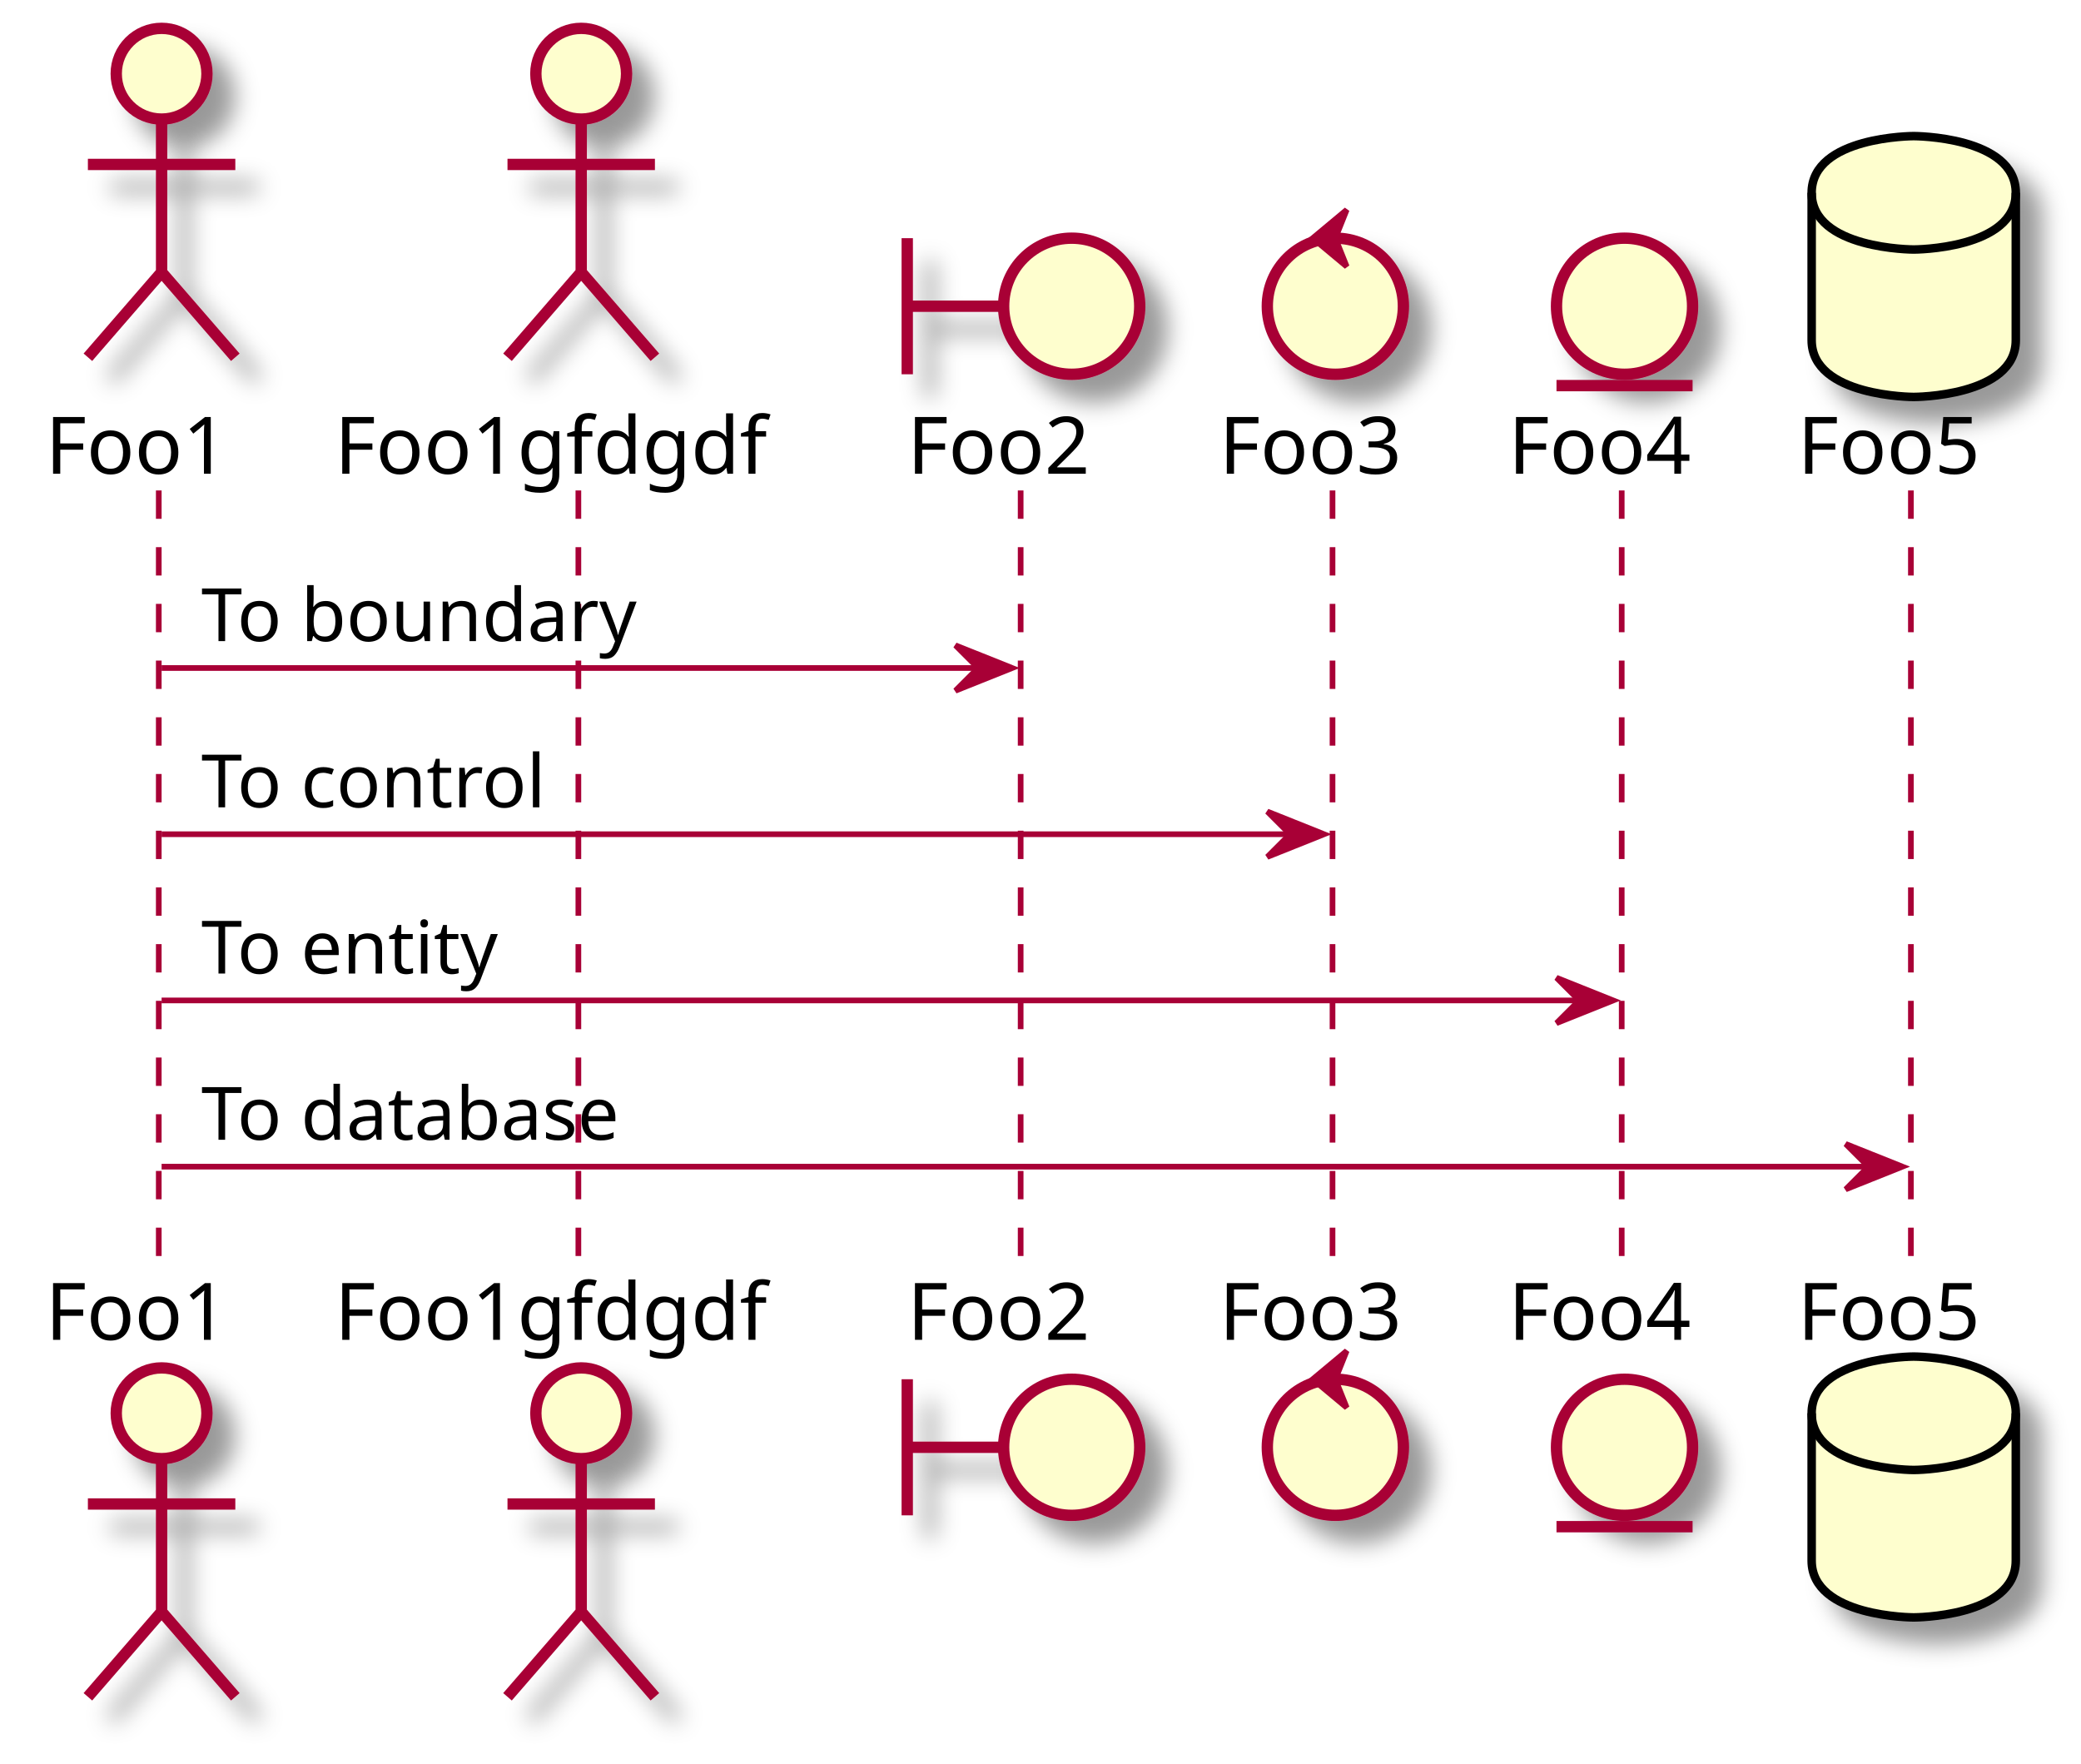
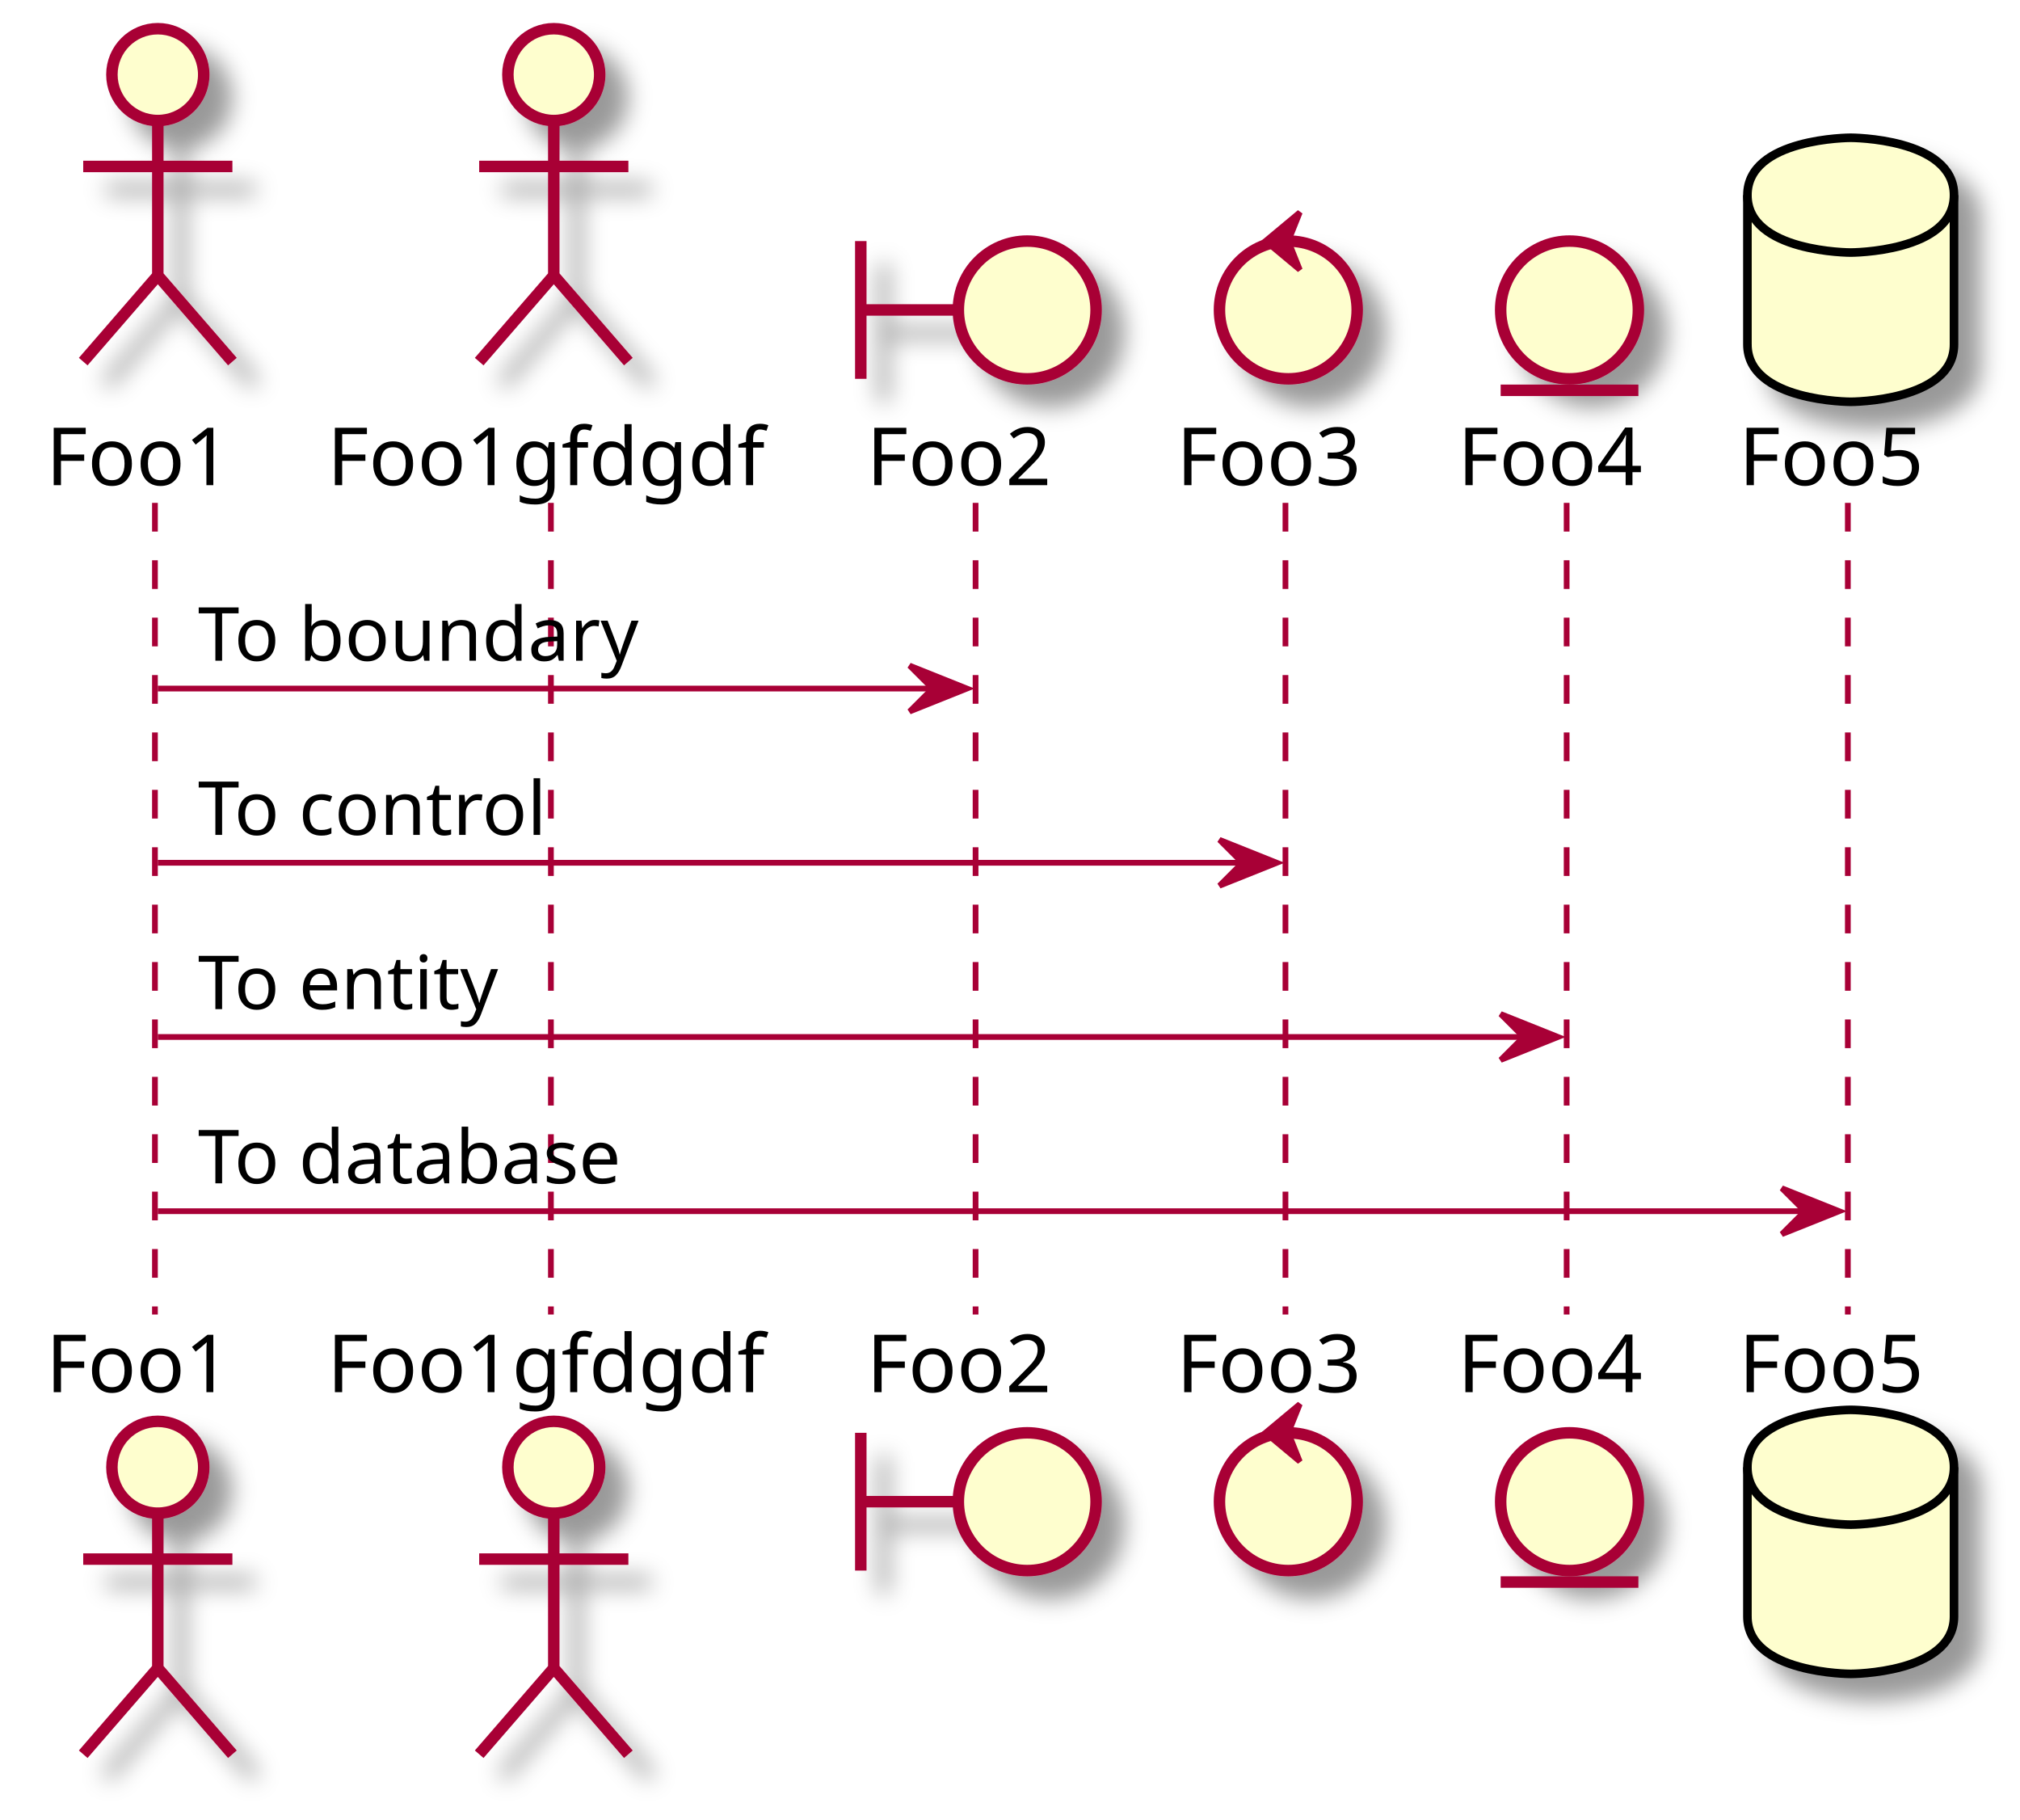
- <svg xmlns="http://www.w3.org/2000/svg" contentScriptType="application/ecmascript" contentStyleType="text/css" height="311px" preserveAspectRatio="none" style="width:367px;height:311px;" version="1.1" viewBox="0 0 367 311" width="367px" zoomAndPan="magnify">
+ <svg xmlns="http://www.w3.org/2000/svg" contentScriptType="application/ecmascript" contentStyleType="text/css" height="317px" preserveAspectRatio="none" style="width:352px;height:317px;" version="1.1" viewBox="0 0 352 317" width="352px" zoomAndPan="magnify">
  <defs>
    <filter height="300%" id="f1cimo7kqn0n2j" width="300%" x="-1" y="-1">
      <feGaussianBlur result="blurOut" stdDeviation="2.0" />
      <feColorMatrix in="blurOut" result="blurOut2" type="matrix" values="0 0 0 0 0 0 0 0 0 0 0 0 0 0 0 0 0 0 .4 0" />
      <feOffset dx="4.0" dy="4.0" in="blurOut2" result="blurOut3" />
      <feBlend in="SourceGraphic" in2="blurOut3" mode="normal" />
    </filter>
  </defs>
  <g>
-     <line style="stroke: #A80036; stroke-width: 1.0; stroke-dasharray: 5.0,5.0;" x1="28" x2="28" y1="86.488" y2="223.731" />
-     <line style="stroke: #A80036; stroke-width: 1.0; stroke-dasharray: 5.0,5.0;" x1="102" x2="102" y1="86.488" y2="223.731" />
-     <line style="stroke: #A80036; stroke-width: 1.0; stroke-dasharray: 5.0,5.0;" x1="180" x2="180" y1="86.488" y2="223.731" />
-     <line style="stroke: #A80036; stroke-width: 1.0; stroke-dasharray: 5.0,5.0;" x1="235" x2="235" y1="86.488" y2="223.731" />
-     <line style="stroke: #A80036; stroke-width: 1.0; stroke-dasharray: 5.0,5.0;" x1="286" x2="286" y1="86.488" y2="223.731" />
-     <line style="stroke: #A80036; stroke-width: 1.0; stroke-dasharray: 5.0,5.0;" x1="337" x2="337" y1="86.488" y2="223.731" />
-     <text fill="#000000" font-family="sans-serif" font-size="14" lengthAdjust="spacingAndGlyphs" textLength="35" x="8" y="83.535">Foo1</text>
-     <ellipse cx="28.5" cy="13" fill="#FEFECE" filter="url(#f1cimo7kqn0n2j)" rx="8" ry="8" style="stroke: #A80036; stroke-width: 2.0;" />
-     <path d="M28.5,21 L28.5,48 M15.5,29 L41.5,29 M28.5,48 L15.5,63 M28.5,48 L41.5,63 " fill="none" filter="url(#f1cimo7kqn0n2j)" style="stroke: #A80036; stroke-width: 2.0;" />
-     <text fill="#000000" font-family="sans-serif" font-size="14" lengthAdjust="spacingAndGlyphs" textLength="35" x="8" y="236.266">Foo1</text>
-     <ellipse cx="28.5" cy="249.219" fill="#FEFECE" filter="url(#f1cimo7kqn0n2j)" rx="8" ry="8" style="stroke: #A80036; stroke-width: 2.0;" />
-     <path d="M28.5,257.219 L28.5,284.219 M15.5,265.219 L41.5,265.219 M28.5,284.219 L15.5,299.219 M28.5,284.219 L41.5,299.219 " fill="none" filter="url(#f1cimo7kqn0n2j)" style="stroke: #A80036; stroke-width: 2.0;" />
-     <text fill="#000000" font-family="sans-serif" font-size="14" lengthAdjust="spacingAndGlyphs" textLength="81" x="59" y="83.535">Foo1gfdgdf</text>
-     <ellipse cx="102.5" cy="13" fill="#FEFECE" filter="url(#f1cimo7kqn0n2j)" rx="8" ry="8" style="stroke: #A80036; stroke-width: 2.0;" />
-     <path d="M102.5,21 L102.5,48 M89.5,29 L115.5,29 M102.5,48 L89.5,63 M102.5,48 L115.5,63 " fill="none" filter="url(#f1cimo7kqn0n2j)" style="stroke: #A80036; stroke-width: 2.0;" />
-     <text fill="#000000" font-family="sans-serif" font-size="14" lengthAdjust="spacingAndGlyphs" textLength="81" x="59" y="236.266">Foo1gfdgdf</text>
-     <ellipse cx="102.5" cy="249.219" fill="#FEFECE" filter="url(#f1cimo7kqn0n2j)" rx="8" ry="8" style="stroke: #A80036; stroke-width: 2.0;" />
-     <path d="M102.5,257.219 L102.5,284.219 M89.5,265.219 L115.5,265.219 M102.5,284.219 L89.5,299.219 M102.5,284.219 L115.5,299.219 " fill="none" filter="url(#f1cimo7kqn0n2j)" style="stroke: #A80036; stroke-width: 2.0;" />
-     <text fill="#000000" font-family="sans-serif" font-size="14" lengthAdjust="spacingAndGlyphs" textLength="35" x="160" y="83.535">Foo2</text>
-     <path d="M160,42 L160,66 M160,54 L177,54 " fill="none" filter="url(#f1cimo7kqn0n2j)" style="stroke: #A80036; stroke-width: 2.0;" />
-     <ellipse cx="189" cy="54" fill="#FEFECE" filter="url(#f1cimo7kqn0n2j)" rx="12" ry="12" style="stroke: #A80036; stroke-width: 2.0;" />
-     <text fill="#000000" font-family="sans-serif" font-size="14" lengthAdjust="spacingAndGlyphs" textLength="35" x="160" y="236.266">Foo2</text>
-     <path d="M160,243.219 L160,267.219 M160,255.219 L177,255.219 " fill="none" filter="url(#f1cimo7kqn0n2j)" style="stroke: #A80036; stroke-width: 2.0;" />
-     <ellipse cx="189" cy="255.219" fill="#FEFECE" filter="url(#f1cimo7kqn0n2j)" rx="12" ry="12" style="stroke: #A80036; stroke-width: 2.0;" />
-     <text fill="#000000" font-family="sans-serif" font-size="14" lengthAdjust="spacingAndGlyphs" textLength="35" x="215" y="83.535">Foo3</text>
-     <ellipse cx="235.5" cy="54" fill="#FEFECE" filter="url(#f1cimo7kqn0n2j)" rx="12" ry="12" style="stroke: #A80036; stroke-width: 2.0;" />
-     <polygon fill="#A80036" points="231.5,42,237.5,37,235.5,42,237.5,47,231.5,42" style="stroke: #A80036; stroke-width: 1.0;" />
-     <text fill="#000000" font-family="sans-serif" font-size="14" lengthAdjust="spacingAndGlyphs" textLength="35" x="215" y="236.266">Foo3</text>
-     <ellipse cx="235.5" cy="255.219" fill="#FEFECE" filter="url(#f1cimo7kqn0n2j)" rx="12" ry="12" style="stroke: #A80036; stroke-width: 2.0;" />
-     <polygon fill="#A80036" points="231.5,243.219,237.5,238.219,235.5,243.219,237.5,248.219,231.5,243.219" style="stroke: #A80036; stroke-width: 1.0;" />
-     <text fill="#000000" font-family="sans-serif" font-size="14" lengthAdjust="spacingAndGlyphs" textLength="35" x="266" y="83.535">Foo4</text>
-     <ellipse cx="286.5" cy="54" fill="#FEFECE" filter="url(#f1cimo7kqn0n2j)" rx="12" ry="12" style="stroke: #A80036; stroke-width: 2.0;" />
-     <line style="stroke: #A80036; stroke-width: 2.0;" x1="274.5" x2="298.5" y1="68" y2="68" />
-     <text fill="#000000" font-family="sans-serif" font-size="14" lengthAdjust="spacingAndGlyphs" textLength="35" x="266" y="236.266">Foo4</text>
-     <ellipse cx="286.5" cy="255.219" fill="#FEFECE" filter="url(#f1cimo7kqn0n2j)" rx="12" ry="12" style="stroke: #A80036; stroke-width: 2.0;" />
-     <line style="stroke: #A80036; stroke-width: 2.0;" x1="274.5" x2="298.5" y1="269.219" y2="269.219" />
-     <text fill="#000000" font-family="sans-serif" font-size="14" lengthAdjust="spacingAndGlyphs" textLength="35" x="317" y="83.535">Foo5</text>
-     <path d="M319.5,34 C319.5,24 337.5,24 337.5,24 C337.5,24 355.5,24 355.5,34 L355.5,60 C355.5,70 337.5,70 337.5,70 C337.5,70 319.5,70 319.5,60 L319.5,34 " fill="#FEFECE" filter="url(#f1cimo7kqn0n2j)" style="stroke: #000000; stroke-width: 1.5;" />
-     <path d="M319.5,34 C319.5,44 337.5,44 337.5,44 C337.5,44 355.5,44 355.5,34 " fill="none" style="stroke: #000000; stroke-width: 1.5;" />
-     <text fill="#000000" font-family="sans-serif" font-size="14" lengthAdjust="spacingAndGlyphs" textLength="35" x="317" y="236.266">Foo5</text>
-     <path d="M319.5,249.219 C319.5,239.219 337.5,239.219 337.5,239.219 C337.5,239.219 355.5,239.219 355.5,249.219 L355.5,275.219 C355.5,285.219 337.5,285.219 337.5,285.219 C337.5,285.219 319.5,285.219 319.5,275.219 L319.5,249.219 " fill="#FEFECE" filter="url(#f1cimo7kqn0n2j)" style="stroke: #000000; stroke-width: 1.5;" />
-     <path d="M319.5,249.219 C319.5,259.219 337.5,259.219 337.5,259.219 C337.5,259.219 355.5,259.219 355.5,249.219 " fill="none" style="stroke: #000000; stroke-width: 1.5;" />
-     <polygon fill="#A80036" points="168.5,113.799,178.5,117.799,168.5,121.799,172.5,117.799" style="stroke: #A80036; stroke-width: 1.0;" />
-     <line style="stroke: #A80036; stroke-width: 1.0;" x1="28.5" x2="174.5" y1="117.799" y2="117.799" />
-     <text fill="#000000" font-family="sans-serif" font-size="13" lengthAdjust="spacingAndGlyphs" textLength="79" x="35.5" y="113.057">To boundary</text>
-     <polygon fill="#A80036" points="223.5,143.109,233.5,147.109,223.5,151.109,227.5,147.109" style="stroke: #A80036; stroke-width: 1.0;" />
-     <line style="stroke: #A80036; stroke-width: 1.0;" x1="28.5" x2="229.5" y1="147.109" y2="147.109" />
-     <text fill="#000000" font-family="sans-serif" font-size="13" lengthAdjust="spacingAndGlyphs" textLength="65" x="35.5" y="142.367">To control</text>
-     <polygon fill="#A80036" points="274.5,172.42,284.5,176.42,274.5,180.42,278.5,176.42" style="stroke: #A80036; stroke-width: 1.0;" />
-     <line style="stroke: #A80036; stroke-width: 1.0;" x1="28.5" x2="280.5" y1="176.42" y2="176.42" />
-     <text fill="#000000" font-family="sans-serif" font-size="13" lengthAdjust="spacingAndGlyphs" textLength="56" x="35.5" y="171.678">To entity</text>
-     <polygon fill="#A80036" points="325.5,201.731,335.5,205.731,325.5,209.731,329.5,205.731" style="stroke: #A80036; stroke-width: 1.0;" />
-     <line style="stroke: #A80036; stroke-width: 1.0;" x1="28.5" x2="331.5" y1="205.731" y2="205.731" />
-     <text fill="#000000" font-family="sans-serif" font-size="13" lengthAdjust="spacingAndGlyphs" textLength="76" x="35.5" y="200.988">To database</text>
+     <line style="stroke: #A80036; stroke-width: 1.0; stroke-dasharray: 5.0,5.0;" x1="27" x2="27" y1="87.609" y2="229.016" />
+     <line style="stroke: #A80036; stroke-width: 1.0; stroke-dasharray: 5.0,5.0;" x1="96" x2="96" y1="87.609" y2="229.016" />
+     <line style="stroke: #A80036; stroke-width: 1.0; stroke-dasharray: 5.0,5.0;" x1="170" x2="170" y1="87.609" y2="229.016" />
+     <line style="stroke: #A80036; stroke-width: 1.0; stroke-dasharray: 5.0,5.0;" x1="224" x2="224" y1="87.609" y2="229.016" />
+     <line style="stroke: #A80036; stroke-width: 1.0; stroke-dasharray: 5.0,5.0;" x1="273" x2="273" y1="87.609" y2="229.016" />
+     <line style="stroke: #A80036; stroke-width: 1.0; stroke-dasharray: 5.0,5.0;" x1="322" x2="322" y1="87.609" y2="229.016" />
+     <text fill="#000000" font-family="sans-serif" font-size="14" lengthAdjust="spacingAndGlyphs" textLength="33" x="8" y="84.533">Foo1</text>
+     <ellipse cx="27.5" cy="13" fill="#FEFECE" filter="url(#f1cimo7kqn0n2j)" rx="8" ry="8" style="stroke: #A80036; stroke-width: 2.0;" />
+     <path d="M27.5,21 L27.5,48 M14.5,29 L40.5,29 M27.5,48 L14.5,63 M27.5,48 L40.5,63 " fill="none" filter="url(#f1cimo7kqn0n2j)" style="stroke: #A80036; stroke-width: 2.0;" />
+     <text fill="#000000" font-family="sans-serif" font-size="14" lengthAdjust="spacingAndGlyphs" textLength="33" x="8" y="242.549">Foo1</text>
+     <ellipse cx="27.5" cy="255.625" fill="#FEFECE" filter="url(#f1cimo7kqn0n2j)" rx="8" ry="8" style="stroke: #A80036; stroke-width: 2.0;" />
+     <path d="M27.5,263.625 L27.5,290.625 M14.5,271.625 L40.5,271.625 M27.5,290.625 L14.5,305.625 M27.5,290.625 L40.5,305.625 " fill="none" filter="url(#f1cimo7kqn0n2j)" style="stroke: #A80036; stroke-width: 2.0;" />
+     <text fill="#000000" font-family="sans-serif" font-size="14" lengthAdjust="spacingAndGlyphs" textLength="73" x="57" y="84.533">Foo1gfdgdf</text>
+     <ellipse cx="96.5" cy="13" fill="#FEFECE" filter="url(#f1cimo7kqn0n2j)" rx="8" ry="8" style="stroke: #A80036; stroke-width: 2.0;" />
+     <path d="M96.5,21 L96.5,48 M83.5,29 L109.5,29 M96.5,48 L83.5,63 M96.5,48 L109.5,63 " fill="none" filter="url(#f1cimo7kqn0n2j)" style="stroke: #A80036; stroke-width: 2.0;" />
+     <text fill="#000000" font-family="sans-serif" font-size="14" lengthAdjust="spacingAndGlyphs" textLength="73" x="57" y="242.549">Foo1gfdgdf</text>
+     <ellipse cx="96.5" cy="255.625" fill="#FEFECE" filter="url(#f1cimo7kqn0n2j)" rx="8" ry="8" style="stroke: #A80036; stroke-width: 2.0;" />
+     <path d="M96.5,263.625 L96.5,290.625 M83.5,271.625 L109.5,271.625 M96.5,290.625 L83.5,305.625 M96.5,290.625 L109.5,305.625 " fill="none" filter="url(#f1cimo7kqn0n2j)" style="stroke: #A80036; stroke-width: 2.0;" />
+     <text fill="#000000" font-family="sans-serif" font-size="14" lengthAdjust="spacingAndGlyphs" textLength="33" x="151" y="84.533">Foo2</text>
+     <path d="M150,42 L150,66 M150,54 L167,54 " fill="none" filter="url(#f1cimo7kqn0n2j)" style="stroke: #A80036; stroke-width: 2.0;" />
+     <ellipse cx="179" cy="54" fill="#FEFECE" filter="url(#f1cimo7kqn0n2j)" rx="12" ry="12" style="stroke: #A80036; stroke-width: 2.0;" />
+     <text fill="#000000" font-family="sans-serif" font-size="14" lengthAdjust="spacingAndGlyphs" textLength="33" x="151" y="242.549">Foo2</text>
+     <path d="M150,249.625 L150,273.625 M150,261.625 L167,261.625 " fill="none" filter="url(#f1cimo7kqn0n2j)" style="stroke: #A80036; stroke-width: 2.0;" />
+     <ellipse cx="179" cy="261.625" fill="#FEFECE" filter="url(#f1cimo7kqn0n2j)" rx="12" ry="12" style="stroke: #A80036; stroke-width: 2.0;" />
+     <text fill="#000000" font-family="sans-serif" font-size="14" lengthAdjust="spacingAndGlyphs" textLength="33" x="205" y="84.533">Foo3</text>
+     <ellipse cx="224.5" cy="54" fill="#FEFECE" filter="url(#f1cimo7kqn0n2j)" rx="12" ry="12" style="stroke: #A80036; stroke-width: 2.0;" />
+     <polygon fill="#A80036" points="220.5,42,226.5,37,224.5,42,226.5,47,220.5,42" style="stroke: #A80036; stroke-width: 1.0;" />
+     <text fill="#000000" font-family="sans-serif" font-size="14" lengthAdjust="spacingAndGlyphs" textLength="33" x="205" y="242.549">Foo3</text>
+     <ellipse cx="224.5" cy="261.625" fill="#FEFECE" filter="url(#f1cimo7kqn0n2j)" rx="12" ry="12" style="stroke: #A80036; stroke-width: 2.0;" />
+     <polygon fill="#A80036" points="220.5,249.625,226.5,244.625,224.5,249.625,226.5,254.625,220.5,249.625" style="stroke: #A80036; stroke-width: 1.0;" />
+     <text fill="#000000" font-family="sans-serif" font-size="14" lengthAdjust="spacingAndGlyphs" textLength="33" x="254" y="84.533">Foo4</text>
+     <ellipse cx="273.5" cy="54" fill="#FEFECE" filter="url(#f1cimo7kqn0n2j)" rx="12" ry="12" style="stroke: #A80036; stroke-width: 2.0;" />
+     <line style="stroke: #A80036; stroke-width: 2.0;" x1="261.5" x2="285.5" y1="68" y2="68" />
+     <text fill="#000000" font-family="sans-serif" font-size="14" lengthAdjust="spacingAndGlyphs" textLength="33" x="254" y="242.549">Foo4</text>
+     <ellipse cx="273.5" cy="261.625" fill="#FEFECE" filter="url(#f1cimo7kqn0n2j)" rx="12" ry="12" style="stroke: #A80036; stroke-width: 2.0;" />
+     <line style="stroke: #A80036; stroke-width: 2.0;" x1="261.5" x2="285.5" y1="275.625" y2="275.625" />
+     <text fill="#000000" font-family="sans-serif" font-size="14" lengthAdjust="spacingAndGlyphs" textLength="33" x="303" y="84.533">Foo5</text>
+     <path d="M304.5,34 C304.5,24 322.5,24 322.5,24 C322.5,24 340.5,24 340.5,34 L340.5,60 C340.5,70 322.5,70 322.5,70 C322.5,70 304.5,70 304.5,60 L304.5,34 " fill="#FEFECE" filter="url(#f1cimo7kqn0n2j)" style="stroke: #000000; stroke-width: 1.5;" />
+     <path d="M304.5,34 C304.5,44 322.5,44 322.5,44 C322.5,44 340.5,44 340.5,34 " fill="none" style="stroke: #000000; stroke-width: 1.5;" />
+     <text fill="#000000" font-family="sans-serif" font-size="14" lengthAdjust="spacingAndGlyphs" textLength="33" x="303" y="242.549">Foo5</text>
+     <path d="M304.5,255.625 C304.5,245.625 322.5,245.625 322.5,245.625 C322.5,245.625 340.5,245.625 340.5,255.625 L340.5,281.625 C340.5,291.625 322.5,291.625 322.5,291.625 C322.5,291.625 304.5,291.625 304.5,281.625 L304.5,255.625 " fill="#FEFECE" filter="url(#f1cimo7kqn0n2j)" style="stroke: #000000; stroke-width: 1.5;" />
+     <path d="M304.5,255.625 C304.5,265.625 322.5,265.625 322.5,265.625 C322.5,265.625 340.5,265.625 340.5,255.625 " fill="none" style="stroke: #000000; stroke-width: 1.5;" />
+     <polygon fill="#A80036" points="158.5,115.961,168.5,119.961,158.5,123.961,162.5,119.961" style="stroke: #A80036; stroke-width: 1.0;" />
+     <line style="stroke: #A80036; stroke-width: 1.0;" x1="27.5" x2="164.5" y1="119.961" y2="119.961" />
+     <text fill="#000000" font-family="sans-serif" font-size="13" lengthAdjust="spacingAndGlyphs" textLength="71" x="34.5" y="115.105">To boundary</text>
+     <polygon fill="#A80036" points="212.5,146.312,222.5,150.312,212.5,154.312,216.5,150.312" style="stroke: #A80036; stroke-width: 1.0;" />
+     <line style="stroke: #A80036; stroke-width: 1.0;" x1="27.5" x2="218.5" y1="150.312" y2="150.312" />
+     <text fill="#000000" font-family="sans-serif" font-size="13" lengthAdjust="spacingAndGlyphs" textLength="57" x="34.5" y="145.456">To control</text>
+     <polygon fill="#A80036" points="261.5,176.664,271.5,180.664,261.5,184.664,265.5,180.664" style="stroke: #A80036; stroke-width: 1.0;" />
+     <line style="stroke: #A80036; stroke-width: 1.0;" x1="27.5" x2="267.5" y1="180.664" y2="180.664" />
+     <text fill="#000000" font-family="sans-serif" font-size="13" lengthAdjust="spacingAndGlyphs" textLength="50" x="34.5" y="175.808">To entity</text>
+     <polygon fill="#A80036" points="310.5,207.016,320.5,211.016,310.5,215.016,314.5,211.016" style="stroke: #A80036; stroke-width: 1.0;" />
+     <line style="stroke: #A80036; stroke-width: 1.0;" x1="27.5" x2="316.5" y1="211.016" y2="211.016" />
+     <text fill="#000000" font-family="sans-serif" font-size="13" lengthAdjust="spacingAndGlyphs" textLength="71" x="34.5" y="206.159">To database</text>
  </g>
</svg>
